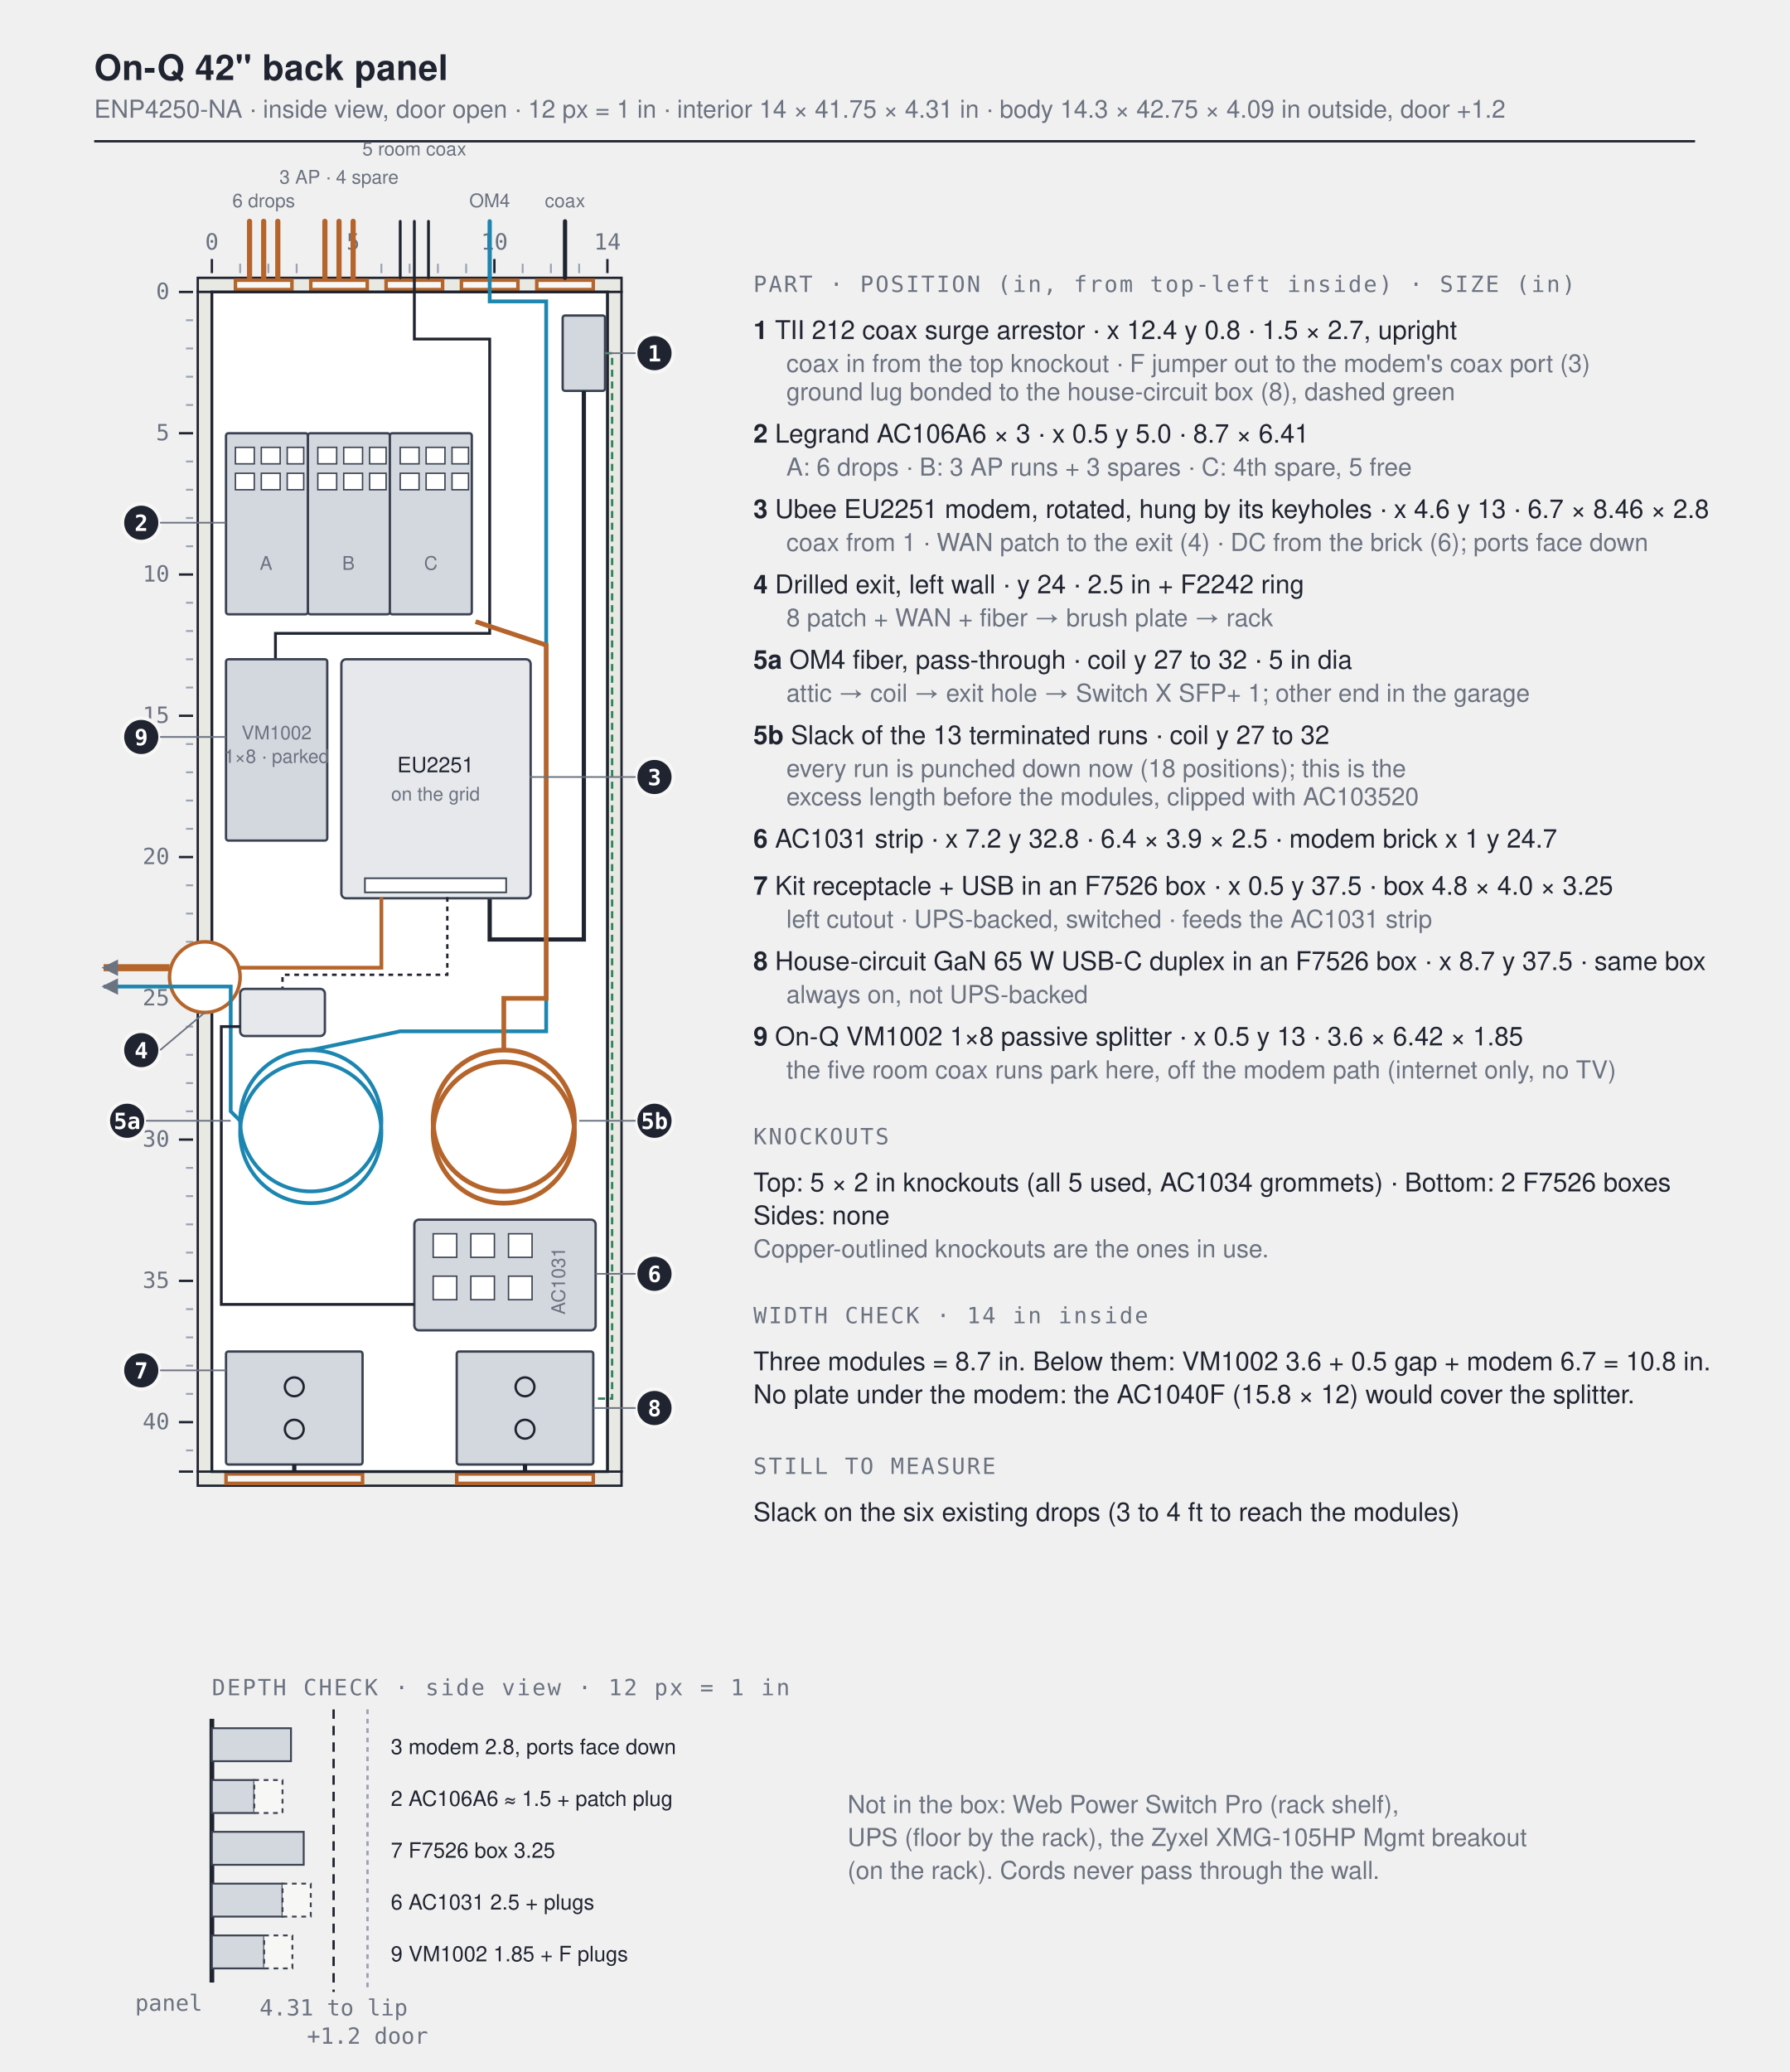
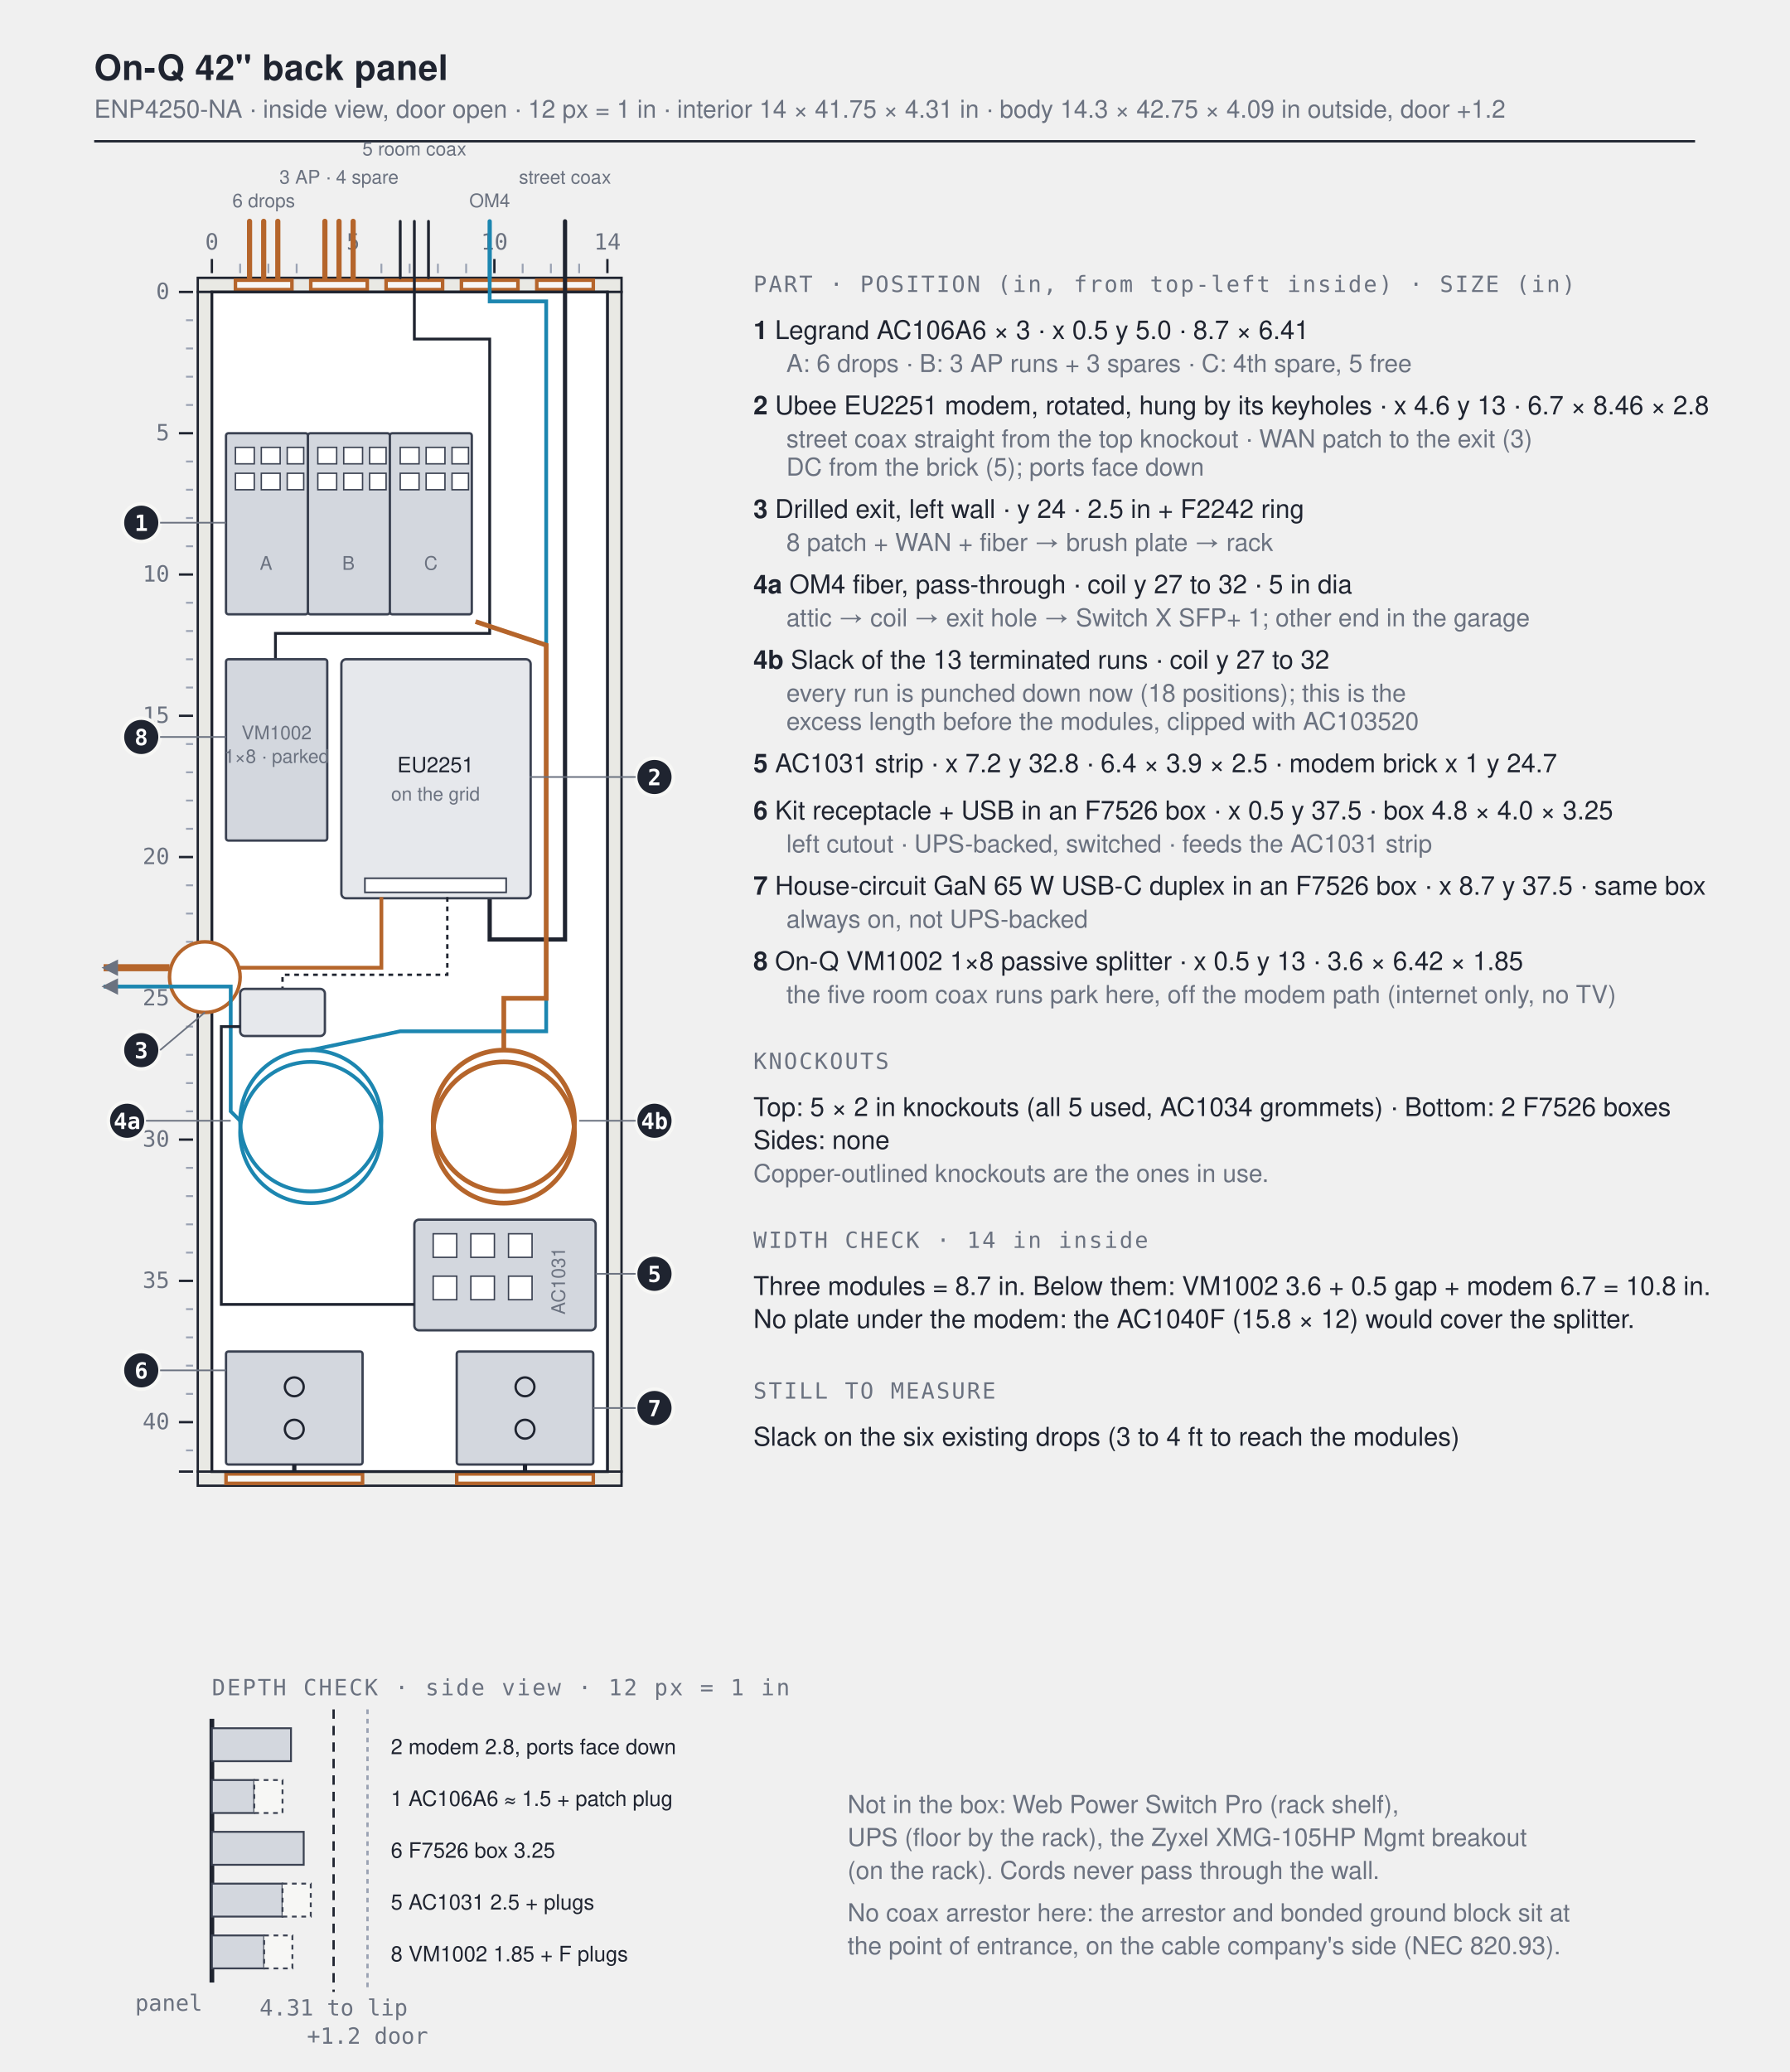
- <svg xmlns="http://www.w3.org/2000/svg" viewBox="0 0 760 880" style="background:#f7f7f5" role="img" aria-label="Shop drawing of the On-Q 42 enclosure back panel, interior 14 by 41.75 inches, with nine numbered parts placed to scale, inch rulers on the top and left edges, the top and bottom knockouts, the drilled exit hole on the left wall, and a side-view depth section showing every part clears the 4.31 inch usable depth.">
+ <svg xmlns="http://www.w3.org/2000/svg" viewBox="0 0 760 880" style="background:#f7f7f5" role="img" aria-label="Shop drawing of the On-Q 42 enclosure back panel, interior 14 by 41.75 inches, with eight numbered parts placed to scale, inch rulers on the top and left edges, the top and bottom knockouts, the drilled exit hole on the left wall, and a side-view depth section showing every part clears the 4.31 inch usable depth.">
  <style>
  svg { font-family: -apple-system, "Segoe UI", Helvetica, Arial, sans-serif; }
  .t-title { font-size: 15px; font-weight: 600; fill: #1f2430; letter-spacing: 0.01em; }
  .t-sub { font-size: 10.5px; fill: #6b7280; }
  .t-key { font-size: 11px; fill: #1f2430; }
  .t-key b { font-weight: 600; }
  .t-dim { font-family: ui-monospace, SFMono-Regular, Menlo, Consolas, monospace; font-size: 9.5px; fill: #6b7280; }
  .t-in { font-size: 9px; fill: #1f2430; }
  .t-in2 { font-size: 8px; fill: #6b7280; }
  .t-h { font-family: ui-monospace, SFMono-Regular, Menlo, Consolas, monospace; font-size: 9.5px; fill: #6b7280; letter-spacing: 0.08em; }
  .wall { fill: #ffffff; stroke: #1f2430; stroke-width: 2; }
  .flange { fill: #e9e9e4; stroke: #1f2430; stroke-width: 1; }
  .ko { fill: #f7f7f5; stroke: #1f2430; stroke-width: 1; }
  .ko-used { fill: #f7f7f5; stroke: #b5652b; stroke-width: 1.5; }
  .part { fill: #e6e8ec; stroke: #3b4252; stroke-width: 1; }
  .part-d { fill: #d3d7de; stroke: #3b4252; stroke-width: 1; }
  .ghost { fill: none; stroke: #9aa2b3; stroke-width: 1; stroke-dasharray: 4 3; }
  .tick { stroke: #9aa2b3; stroke-width: 0.8; }
  .tick5 { stroke: #1f2430; stroke-width: 1; }
  .cu { stroke: #b5652b; fill: none; }
  .fb { stroke: #1c86b0; fill: none; }
  .co { stroke: #1f2430; fill: none; }
  .callout circle { fill: #1f2430; stroke: #f7f7f5; stroke-width: 1.5; }
  .callout text { fill: #ffffff; font-family: ui-monospace, Menlo, monospace; font-size: 9.5px; font-weight: 600; text-anchor: middle; }
  .lead { stroke: #6b7280; stroke-width: 0.7; }
  .dl { stroke: #6b7280; stroke-width: 0.7; }
  .depth-bar { fill: #d3d7de; stroke: #3b4252; stroke-width: 0.8; }
  .depth-plug { fill: #f7f7f5; stroke: #3b4252; stroke-width: 0.8; stroke-dasharray: 2 2; }
</style>
  <defs>
    <marker id="ar" viewBox="0 0 8 8" refX="7" refY="4" markerWidth="7" markerHeight="7" markerUnits="userSpaceOnUse" orient="auto-start-reverse">
      <path d="M0,0 L8,4 L0,8 z" fill="#6b7280" />
    </marker>
  </defs>
  <text x="40" y="34" class="t-title">On-Q 42" back panel</text>
  <text x="40" y="50" class="t-sub">ENP4250-NA · inside view, door open · 12 px = 1 in · interior 14 × 41.75 × 4.31 in · body 14.3 × 42.75 × 4.09 in outside, door +1.2</text>
  <line x1="40" y1="60" x2="720" y2="60" stroke="#1f2430" stroke-width="1" />
  <g transform="translate(90 124)">
    <g class="tick">
      <line x1="0" y1="-14" x2="0" y2="-8" class="tick5" />
      <line x1="12" y1="-12" x2="12" y2="-8" />
      <line x1="24" y1="-12" x2="24" y2="-8" />
      <line x1="36" y1="-12" x2="36" y2="-8" />
      <line x1="48" y1="-12" x2="48" y2="-8" />
      <line x1="60" y1="-14" x2="60" y2="-8" class="tick5" />
      <line x1="72" y1="-12" x2="72" y2="-8" />
      <line x1="84" y1="-12" x2="84" y2="-8" />
      <line x1="96" y1="-12" x2="96" y2="-8" />
      <line x1="108" y1="-12" x2="108" y2="-8" />
      <line x1="120" y1="-14" x2="120" y2="-8" class="tick5" />
      <line x1="132" y1="-12" x2="132" y2="-8" />
      <line x1="144" y1="-12" x2="144" y2="-8" />
      <line x1="156" y1="-12" x2="156" y2="-8" />
      <line x1="168" y1="-14" x2="168" y2="-8" class="tick5" />
    </g>
    <text x="0" y="-18" class="t-dim" text-anchor="middle">0</text>
    <text x="60" y="-18" class="t-dim" text-anchor="middle">5</text>
    <text x="120" y="-18" class="t-dim" text-anchor="middle">10</text>
    <text x="168" y="-18" class="t-dim" text-anchor="middle">14</text>
    <g class="tick">
      <line x1="-8" y1="0" x2="-14" y2="0" class="tick5" />
      <line x1="-8" y1="60" x2="-14" y2="60" class="tick5" />
      <line x1="-8" y1="120" x2="-14" y2="120" class="tick5" />
      <line x1="-8" y1="180" x2="-14" y2="180" class="tick5" />
      <line x1="-8" y1="240" x2="-14" y2="240" class="tick5" />
      <line x1="-8" y1="300" x2="-14" y2="300" class="tick5" />
      <line x1="-8" y1="360" x2="-14" y2="360" class="tick5" />
      <line x1="-8" y1="420" x2="-14" y2="420" class="tick5" />
      <line x1="-8" y1="480" x2="-14" y2="480" class="tick5" />
      <line x1="-8" y1="501" x2="-14" y2="501" class="tick5" />
      <line x1="-8" y1="12" x2="-11" y2="12" />
      <line x1="-8" y1="24" x2="-11" y2="24" />
      <line x1="-8" y1="36" x2="-11" y2="36" />
      <line x1="-8" y1="48" x2="-11" y2="48" />
      <line x1="-8" y1="72" x2="-11" y2="72" />
      <line x1="-8" y1="84" x2="-11" y2="84" />
      <line x1="-8" y1="96" x2="-11" y2="96" />
      <line x1="-8" y1="108" x2="-11" y2="108" />
      <line x1="-8" y1="132" x2="-11" y2="132" />
      <line x1="-8" y1="144" x2="-11" y2="144" />
      <line x1="-8" y1="156" x2="-11" y2="156" />
      <line x1="-8" y1="168" x2="-11" y2="168" />
      <line x1="-8" y1="192" x2="-11" y2="192" />
      <line x1="-8" y1="204" x2="-11" y2="204" />
      <line x1="-8" y1="216" x2="-11" y2="216" />
      <line x1="-8" y1="228" x2="-11" y2="228" />
      <line x1="-8" y1="252" x2="-11" y2="252" />
      <line x1="-8" y1="264" x2="-11" y2="264" />
      <line x1="-8" y1="276" x2="-11" y2="276" />
      <line x1="-8" y1="288" x2="-11" y2="288" />
      <line x1="-8" y1="312" x2="-11" y2="312" />
      <line x1="-8" y1="324" x2="-11" y2="324" />
      <line x1="-8" y1="336" x2="-11" y2="336" />
      <line x1="-8" y1="348" x2="-11" y2="348" />
      <line x1="-8" y1="372" x2="-11" y2="372" />
      <line x1="-8" y1="384" x2="-11" y2="384" />
      <line x1="-8" y1="396" x2="-11" y2="396" />
      <line x1="-8" y1="408" x2="-11" y2="408" />
      <line x1="-8" y1="432" x2="-11" y2="432" />
      <line x1="-8" y1="444" x2="-11" y2="444" />
      <line x1="-8" y1="456" x2="-11" y2="456" />
      <line x1="-8" y1="468" x2="-11" y2="468" />
      <line x1="-8" y1="492" x2="-11" y2="492" />
    </g>
    <g class="t-dim" text-anchor="end">
      <text x="-18" y="3">0</text>
      <text x="-18" y="63">5</text>
      <text x="-18" y="123">10</text>
      <text x="-18" y="183">15</text>
      <text x="-18" y="243">20</text>
      <text x="-18" y="303">25</text>
      <text x="-18" y="363">30</text>
      <text x="-18" y="423">35</text>
      <text x="-18" y="483">40</text>
    </g>
    <rect x="-6" y="-6" width="180" height="6" class="flange" />
    <rect x="10" y="-5" width="24" height="4" class="ko-used" />
    <rect x="42" y="-5" width="24" height="4" class="ko-used" />
    <rect x="74" y="-5" width="24" height="4" class="ko-used" />
    <rect x="106" y="-5" width="24" height="4" class="ko-used" />
    <rect x="138" y="-5" width="24" height="4" class="ko-used" />
    <rect x="-6" y="501" width="180" height="6" class="flange" />
    <rect x="6" y="502" width="58" height="4" class="ko-used" />
    <rect x="104" y="502" width="58" height="4" class="ko-used" />
    <rect x="-6" y="0" width="6" height="501" class="flange" />
    <rect x="168" y="0" width="6" height="501" class="flange" />
    <rect x="0" y="0" width="168" height="501" fill="#ffffff" stroke="#1f2430" stroke-width="1.2" />
    <g stroke-width="2.2" stroke-linecap="round">
      <line x1="16" y1="-30" x2="16" y2="-6" class="cu" />
      <line x1="22" y1="-30" x2="22" y2="-6" class="cu" />
      <line x1="28" y1="-30" x2="28" y2="-6" class="cu" />
      <line x1="48" y1="-30" x2="48" y2="-6" class="cu" />
      <line x1="54" y1="-30" x2="54" y2="-6" class="cu" />
      <line x1="60" y1="-30" x2="60" y2="-6" class="cu" />
      <line x1="118" y1="-30" x2="118" y2="-6" class="fb" stroke-width="1.8" />
      <line x1="150" y1="-30" x2="150" y2="-6" class="co" stroke-width="1.8" />
      <line x1="80" y1="-30" x2="80" y2="-6" class="co" stroke-width="1.2" />
      <line x1="86" y1="-30" x2="86" y2="-6" class="co" stroke-width="1.2" />
      <line x1="92" y1="-30" x2="92" y2="-6" class="co" stroke-width="1.2" />
    </g>
    <text x="22" y="-36" class="t-in2" text-anchor="middle">6 drops</text>
    <text x="54" y="-46" class="t-in2" text-anchor="middle">3 AP · 4 spare</text>
    <text x="118" y="-36" class="t-in2" text-anchor="middle">OM4</text>
    <text x="86" y="-58" class="t-in2" text-anchor="middle">5 room coax</text>
-     <text x="150" y="-36" class="t-in2" text-anchor="middle">coax</text>
-     <rect x="149" y="10" width="18" height="32" class="part-d" rx="1" />
-     <path d="M158,42 L158,275 L118,275 L118,257" class="co" stroke-width="1.8" fill="none" />
-     <path d="M167,26 L170,26 L170,470 L162,470" stroke="#2f855a" stroke-width="1" stroke-dasharray="3 2" fill="none" />
+     <text x="150" y="-46" class="t-in2" text-anchor="middle">street coax</text>
+     <path d="M150,-6 L150,275 L118,275 L118,257" class="co" stroke-width="1.8" fill="none" />
    <rect x="6" y="60" width="34.8" height="76.9" class="part-d" rx="1" />
    <rect x="40.8" y="60" width="34.8" height="76.9" class="part-d" rx="1" />
    <rect x="75.6" y="60" width="34.8" height="76.9" class="part-d" rx="1" />
    <g fill="#ffffff" stroke="#3b4252" stroke-width="0.6">
      <rect x="80" y="66" width="8" height="7" />
      <rect x="91" y="66" width="8" height="7" />
      <rect x="102" y="66" width="7" height="7" />
      <rect x="80" y="77" width="8" height="7" />
      <rect x="91" y="77" width="8" height="7" />
      <rect x="102" y="77" width="7" height="7" />
    </g>
    <text x="93" y="118" class="t-in2" text-anchor="middle">C</text>
    <g fill="#ffffff" stroke="#3b4252" stroke-width="0.6">
      <rect x="10" y="66" width="8" height="7" />
      <rect x="21" y="66" width="8" height="7" />
      <rect x="32" y="66" width="7" height="7" />
      <rect x="10" y="77" width="8" height="7" />
      <rect x="21" y="77" width="8" height="7" />
      <rect x="32" y="77" width="7" height="7" />
      <rect x="45" y="66" width="8" height="7" />
      <rect x="56" y="66" width="8" height="7" />
      <rect x="67" y="66" width="7" height="7" />
      <rect x="45" y="77" width="8" height="7" />
      <rect x="56" y="77" width="8" height="7" />
      <rect x="67" y="77" width="7" height="7" />
    </g>
    <text x="23" y="118" class="t-in2" text-anchor="middle">A</text>
    <text x="58" y="118" class="t-in2" text-anchor="middle">B</text>
    <path d="M86,-6 L86,20 L118,20 L118,145 L27,145 L27,156" class="co" stroke-width="1.2" fill="none" />
    <rect x="55" y="156" width="80.4" height="101.5" class="part" rx="2" />
    <text x="95" y="204" class="t-in" text-anchor="middle">EU2251</text>
    <text x="95" y="216" class="t-in2" text-anchor="middle">on the grid</text>
    <rect x="65" y="249" width="60" height="6" fill="#ffffff" stroke="#3b4252" stroke-width="0.7" />
    <rect x="6" y="156" width="43" height="77" class="part-d" rx="1" />
    <text x="27.5" y="190" class="t-in2" text-anchor="middle" font-size="7">VM1002</text>
    <text x="27.5" y="200" class="t-in2" text-anchor="middle" font-size="7">1×8 · parked</text>
    <path d="M72,257 L72,287 L12,287" class="cu" stroke-width="1.6" fill="none" />
    <path d="M100,257 L100,290 L30,290 L30,296" class="co" stroke-width="1" stroke-dasharray="2 2" fill="none" />
    <circle cx="-3" cy="291" r="15" fill="#ffffff" stroke="#b5652b" stroke-width="1.5" />
    <path d="M-18,287 L-46,287" class="cu" stroke-width="3" marker-end="url(#ar)" />
    <path d="M-18,295 L-46,295" class="fb" stroke-width="1.6" marker-end="url(#ar)" />
    <path d="M118,-6 L118,4 L142,4 L142,314 L80,314 L42,322" class="fb" stroke-width="1.6" fill="none" />
    <g class="fb" stroke-width="1.6">
      <ellipse cx="42" cy="352" rx="30" ry="30" />
      <ellipse cx="42" cy="357" rx="30" ry="30" />
    </g>
    <path d="M12,352 L8,348 L8,295 L-18,295" class="fb" stroke-width="1.6" fill="none" />
    <g class="cu" stroke-width="2">
      <ellipse cx="124" cy="352" rx="30" ry="30" />
      <ellipse cx="124" cy="357" rx="30" ry="30" />
    </g>
    <path d="M124,322 L124,300 L142,300 L142,150 L112,140" class="cu" stroke-width="2" fill="none" />
    <rect x="86" y="394" width="77" height="47" class="part-d" rx="2" />
    <g fill="#ffffff" stroke="#3b4252" stroke-width="0.6">
      <rect x="94" y="400" width="10" height="10" />
      <rect x="110" y="400" width="10" height="10" />
      <rect x="126" y="400" width="10" height="10" />
      <rect x="94" y="418" width="10" height="10" />
      <rect x="110" y="418" width="10" height="10" />
      <rect x="126" y="418" width="10" height="10" />
    </g>
    <text x="150" y="420" class="t-in2" text-anchor="middle" font-size="6.5" transform="rotate(-90 150 420)">AC1031</text>
    <rect x="12" y="296" width="36" height="20" class="part" rx="2" />
    <path d="M12,312 L4,312 L4,430 L86,430" class="co" stroke-width="1.2" fill="none" />
    <rect x="6" y="450" width="58" height="48" class="part-d" rx="1" />
    <circle cx="35" cy="465" r="4" fill="none" stroke="#1f2430" />
    <circle cx="35" cy="483" r="4" fill="none" stroke="#1f2430" />
    <line x1="35" y1="498" x2="35" y2="501" class="co" stroke-width="1.8" />
    <rect x="104" y="450" width="58" height="48" class="part-d" rx="1" />
    <circle cx="133" cy="465" r="4" fill="none" stroke="#1f2430" />
    <circle cx="133" cy="483" r="4" fill="none" stroke="#1f2430" />
    <line x1="133" y1="498" x2="133" y2="501" class="co" stroke-width="1.8" />
    <g class="callout">
-       <circle cx="188" cy="26" r="8" />
-       <text x="188" y="29.5">1</text>
      <circle cx="-30" cy="98" r="8" />
-       <text x="-30" y="101.5">2</text>
+       <text x="-30" y="101.5">1</text>
      <circle cx="188" cy="206" r="8" />
-       <text x="188" y="209.5">3</text>
+       <text x="188" y="209.5">2</text>
      <circle cx="-30" cy="322" r="8" />
-       <text x="-30" y="325.5">4</text>
+       <text x="-30" y="325.5">3</text>
      <circle cx="-30" cy="189" r="8" />
-       <text x="-30" y="192.5">9</text>
+       <text x="-30" y="192.5">8</text>
      <circle cx="-36" cy="352" r="8" />
-       <text x="-36" y="355.5">5a</text>
+       <text x="-36" y="355.5">4a</text>
      <circle cx="188" cy="352" r="8" />
-       <text x="188" y="355.5">5b</text>
+       <text x="188" y="355.5">4b</text>
      <circle cx="188" cy="417" r="8" />
-       <text x="188" y="420.5">6</text>
+       <text x="188" y="420.5">5</text>
      <circle cx="-30" cy="458" r="8" />
-       <text x="-30" y="461.5">7</text>
+       <text x="-30" y="461.5">6</text>
      <circle cx="188" cy="474" r="8" />
-       <text x="188" y="477.5">8</text>
+       <text x="188" y="477.5">7</text>
    </g>
    <g class="lead">
-       <line x1="167" y1="26" x2="180" y2="26" />
      <line x1="-22" y1="98" x2="6" y2="98" />
      <line x1="135" y1="206" x2="180" y2="206" />
      <line x1="-22" y1="322" x2="-3" y2="306" />
      <line x1="-22" y1="189" x2="6" y2="189" />
      <line x1="-28" y1="352" x2="8" y2="352" />
      <line x1="156" y1="352" x2="180" y2="352" />
      <line x1="163" y1="417" x2="180" y2="417" />
      <line x1="-22" y1="458" x2="6" y2="458" />
      <line x1="162" y1="474" x2="180" y2="474" />
    </g>
  </g>
  <g transform="translate(320 124)">
    <text x="0" y="0" class="t-h">PART · POSITION (in, from top-left inside) · SIZE (in)</text>
    <text x="0" y="20" class="t-key">
-       <tspan font-weight="600">1</tspan>  TII 212 coax surge arrestor · x 12.4  y 0.8 · 1.5 × 2.7, upright</text>
-     <text x="14" y="34" class="t-sub">coax in from the top knockout · F jumper out to the modem's coax port (3)</text>
-     <text x="14" y="46" class="t-sub">ground lug bonded to the house-circuit box (8), dashed green</text>
-     <text x="0" y="64" class="t-key">
-       <tspan font-weight="600">2</tspan>  Legrand AC106A6 × 3 · x 0.5  y 5.0 · 8.7 × 6.41</text>
-     <text x="14" y="78" class="t-sub">A: 6 drops · B: 3 AP runs + 3 spares · C: 4th spare, 5 free</text>
+       <tspan font-weight="600">1</tspan>  Legrand AC106A6 × 3 · x 0.5  y 5.0 · 8.7 × 6.41</text>
+     <text x="14" y="34" class="t-sub">A: 6 drops · B: 3 AP runs + 3 spares · C: 4th spare, 5 free</text>
+     <text x="0" y="52" class="t-key">
+       <tspan font-weight="600">2</tspan>  Ubee EU2251 modem, rotated, hung by its keyholes · x 4.6  y 13 · 6.7 × 8.46 × 2.8</text>
+     <text x="14" y="66" class="t-sub">street coax straight from the top knockout · WAN patch to the exit (3)</text>
+     <text x="14" y="78" class="t-sub">DC from the brick (5); ports face down</text>
    <text x="0" y="96" class="t-key">
-       <tspan font-weight="600">3</tspan>  Ubee EU2251 modem, rotated, hung by its keyholes · x 4.6  y 13 · 6.7 × 8.46 × 2.8</text>
-     <text x="14" y="110" class="t-sub">coax from 1 · WAN patch to the exit (4) · DC from the brick (6); ports face down</text>
+       <tspan font-weight="600">3</tspan>  Drilled exit, left wall · y 24 · 2.5 in + F2242 ring</text>
+     <text x="14" y="110" class="t-sub">8 patch + WAN + fiber → brush plate → rack</text>
    <text x="0" y="128" class="t-key">
-       <tspan font-weight="600">4</tspan>  Drilled exit, left wall · y 24 · 2.5 in + F2242 ring</text>
-     <text x="14" y="142" class="t-sub">8 patch + WAN + fiber → brush plate → rack</text>
+       <tspan font-weight="600">4a</tspan>  OM4 fiber, pass-through · coil y 27 to 32 · 5 in dia</text>
+     <text x="14" y="142" class="t-sub">attic → coil → exit hole → Switch X SFP+ 1; other end in the garage</text>
    <text x="0" y="160" class="t-key">
-       <tspan font-weight="600">5a</tspan>  OM4 fiber, pass-through · coil y 27 to 32 · 5 in dia</text>
-     <text x="14" y="174" class="t-sub">attic → coil → exit hole → Switch X SFP+ 1; other end in the garage</text>
-     <text x="0" y="192" class="t-key">
-       <tspan font-weight="600">5b</tspan>  Slack of the 13 terminated runs · coil y 27 to 32</text>
-     <text x="14" y="206" class="t-sub">every run is punched down now (18 positions); this is the</text>
-     <text x="14" y="218" class="t-sub">excess length before the modules, clipped with AC103520</text>
-     <text x="0" y="236" class="t-key">
-       <tspan font-weight="600">6</tspan>  AC1031 strip · x 7.2  y 32.8 · 6.4 × 3.9 × 2.5 · modem brick x 1  y 24.7</text>
+       <tspan font-weight="600">4b</tspan>  Slack of the 13 terminated runs · coil y 27 to 32</text>
+     <text x="14" y="174" class="t-sub">every run is punched down now (18 positions); this is the</text>
+     <text x="14" y="186" class="t-sub">excess length before the modules, clipped with AC103520</text>
+     <text x="0" y="204" class="t-key">
+       <tspan font-weight="600">5</tspan>  AC1031 strip · x 7.2  y 32.8 · 6.4 × 3.9 × 2.5 · modem brick x 1  y 24.7</text>
+     <text x="0" y="224" class="t-key">
+       <tspan font-weight="600">6</tspan>  Kit receptacle + USB in an F7526 box · x 0.5  y 37.5 · box 4.8 × 4.0 × 3.25</text>
+     <text x="14" y="238" class="t-sub">left cutout · UPS-backed, switched · feeds the AC1031 strip</text>
    <text x="0" y="256" class="t-key">
-       <tspan font-weight="600">7</tspan>  Kit receptacle + USB in an F7526 box · x 0.5  y 37.5 · box 4.8 × 4.0 × 3.25</text>
-     <text x="14" y="270" class="t-sub">left cutout · UPS-backed, switched · feeds the AC1031 strip</text>
+       <tspan font-weight="600">7</tspan>  House-circuit GaN 65 W USB-C duplex in an F7526 box · x 8.7  y 37.5 · same box</text>
+     <text x="14" y="270" class="t-sub">always on, not UPS-backed</text>
    <text x="0" y="288" class="t-key">
-       <tspan font-weight="600">8</tspan>  House-circuit GaN 65 W USB-C duplex in an F7526 box · x 8.7  y 37.5 · same box</text>
-     <text x="14" y="302" class="t-sub">always on, not UPS-backed</text>
-     <text x="0" y="320" class="t-key">
-       <tspan font-weight="600">9</tspan>  On-Q VM1002 1×8 passive splitter · x 0.5  y 13 · 3.6 × 6.42 × 1.85</text>
-     <text x="14" y="334" class="t-sub">the five room coax runs park here, off the modem path (internet only, no TV)</text>
-     <text x="0" y="362" class="t-h">KNOCKOUTS</text>
-     <text x="0" y="382" class="t-key">Top: 5 × 2 in knockouts (all 5 used, AC1034 grommets) · Bottom: 2 F7526 boxes</text>
-     <text x="0" y="396" class="t-key">Sides: none</text>
-     <text x="0" y="410" class="t-sub">Copper-outlined knockouts are the ones in use.</text>
-     <text x="0" y="438" class="t-h">WIDTH CHECK · 14 in inside</text>
-     <text x="0" y="458" class="t-key">Three modules = 8.7 in. Below them: VM1002 3.6 + 0.5 gap + modem 6.7 = 10.8 in.</text>
-     <text x="0" y="472" class="t-key">No plate under the modem: the AC1040F (15.8 × 12) would cover the splitter.</text>
-     <text x="0" y="502" class="t-h">STILL TO MEASURE</text>
-     <text x="0" y="522" class="t-key">Slack on the six existing drops (3 to 4 ft to reach the modules)</text>
+       <tspan font-weight="600">8</tspan>  On-Q VM1002 1×8 passive splitter · x 0.5  y 13 · 3.6 × 6.42 × 1.85</text>
+     <text x="14" y="302" class="t-sub">the five room coax runs park here, off the modem path (internet only, no TV)</text>
+     <text x="0" y="330" class="t-h">KNOCKOUTS</text>
+     <text x="0" y="350" class="t-key">Top: 5 × 2 in knockouts (all 5 used, AC1034 grommets) · Bottom: 2 F7526 boxes</text>
+     <text x="0" y="364" class="t-key">Sides: none</text>
+     <text x="0" y="378" class="t-sub">Copper-outlined knockouts are the ones in use.</text>
+     <text x="0" y="406" class="t-h">WIDTH CHECK · 14 in inside</text>
+     <text x="0" y="426" class="t-key">Three modules = 8.7 in. Below them: VM1002 3.6 + 0.5 gap + modem 6.7 = 10.8 in.</text>
+     <text x="0" y="440" class="t-key">No plate under the modem: the AC1040F (15.8 × 12) would cover the splitter.</text>
+     <text x="0" y="470" class="t-h">STILL TO MEASURE</text>
+     <text x="0" y="490" class="t-key">Slack on the six existing drops (3 to 4 ft to reach the modules)</text>
  </g>
  <g transform="translate(90 730)">
    <text x="0" y="-10" class="t-h">DEPTH CHECK · side view · 12 px = 1 in</text>
    <line x1="0" y1="0" x2="0" y2="112" stroke="#1f2430" stroke-width="2" />
    <text x="-4" y="124" class="t-dim" text-anchor="end">panel</text>
    <line x1="51.7" y1="-4" x2="51.7" y2="116" stroke="#1f2430" stroke-width="1" stroke-dasharray="4 3" />
    <text x="51.7" y="126" class="t-dim" text-anchor="middle">4.31 to lip</text>
    <line x1="66.1" y1="-4" x2="66.1" y2="116" stroke="#9aa2b3" stroke-width="1" stroke-dasharray="2 2" />
    <text x="66.1" y="138" class="t-dim" text-anchor="middle">+1.2 door</text>
    <rect x="0" y="4" width="33.6" height="14" class="depth-bar" />
-     <text x="76" y="15" class="t-in">3  modem 2.8, ports face down</text>
+     <text x="76" y="15" class="t-in">2  modem 2.8, ports face down</text>
    <rect x="0" y="26" width="18" height="14" class="depth-bar" />
    <rect x="18" y="26" width="12" height="14" class="depth-plug" />
-     <text x="76" y="37" class="t-in">2  AC106A6 ≈ 1.5 + patch plug</text>
+     <text x="76" y="37" class="t-in">1  AC106A6 ≈ 1.5 + patch plug</text>
    <rect x="0" y="48" width="39" height="14" class="depth-bar" />
-     <text x="76" y="59" class="t-in">7  F7526 box 3.25</text>
+     <text x="76" y="59" class="t-in">6  F7526 box 3.25</text>
    <rect x="0" y="70" width="30" height="14" class="depth-bar" />
    <rect x="30" y="70" width="12" height="14" class="depth-plug" />
-     <text x="76" y="81" class="t-in">6  AC1031 2.5 + plugs</text>
+     <text x="76" y="81" class="t-in">5  AC1031 2.5 + plugs</text>
    <rect x="0" y="92" width="22.2" height="14" class="depth-bar" />
    <rect x="22.2" y="92" width="12" height="14" class="depth-plug" />
-     <text x="76" y="103" class="t-in">9  VM1002 1.85 + F plugs</text>
+     <text x="76" y="103" class="t-in">8  VM1002 1.85 + F plugs</text>
  </g>
  <text x="360" y="770" class="t-sub">Not in the box: Web Power Switch Pro (rack shelf),</text>
  <text x="360" y="784" class="t-sub">UPS (floor by the rack), the Zyxel XMG-105HP Mgmt breakout</text>
  <text x="360" y="798" class="t-sub">(on the rack). Cords never pass through the wall.</text>
+   <text x="360" y="816" class="t-sub">No coax arrestor here: the arrestor and bonded ground block sit at</text>
+   <text x="360" y="830" class="t-sub">the point of entrance, on the cable company's side (NEC 820.93).</text>
</svg>
